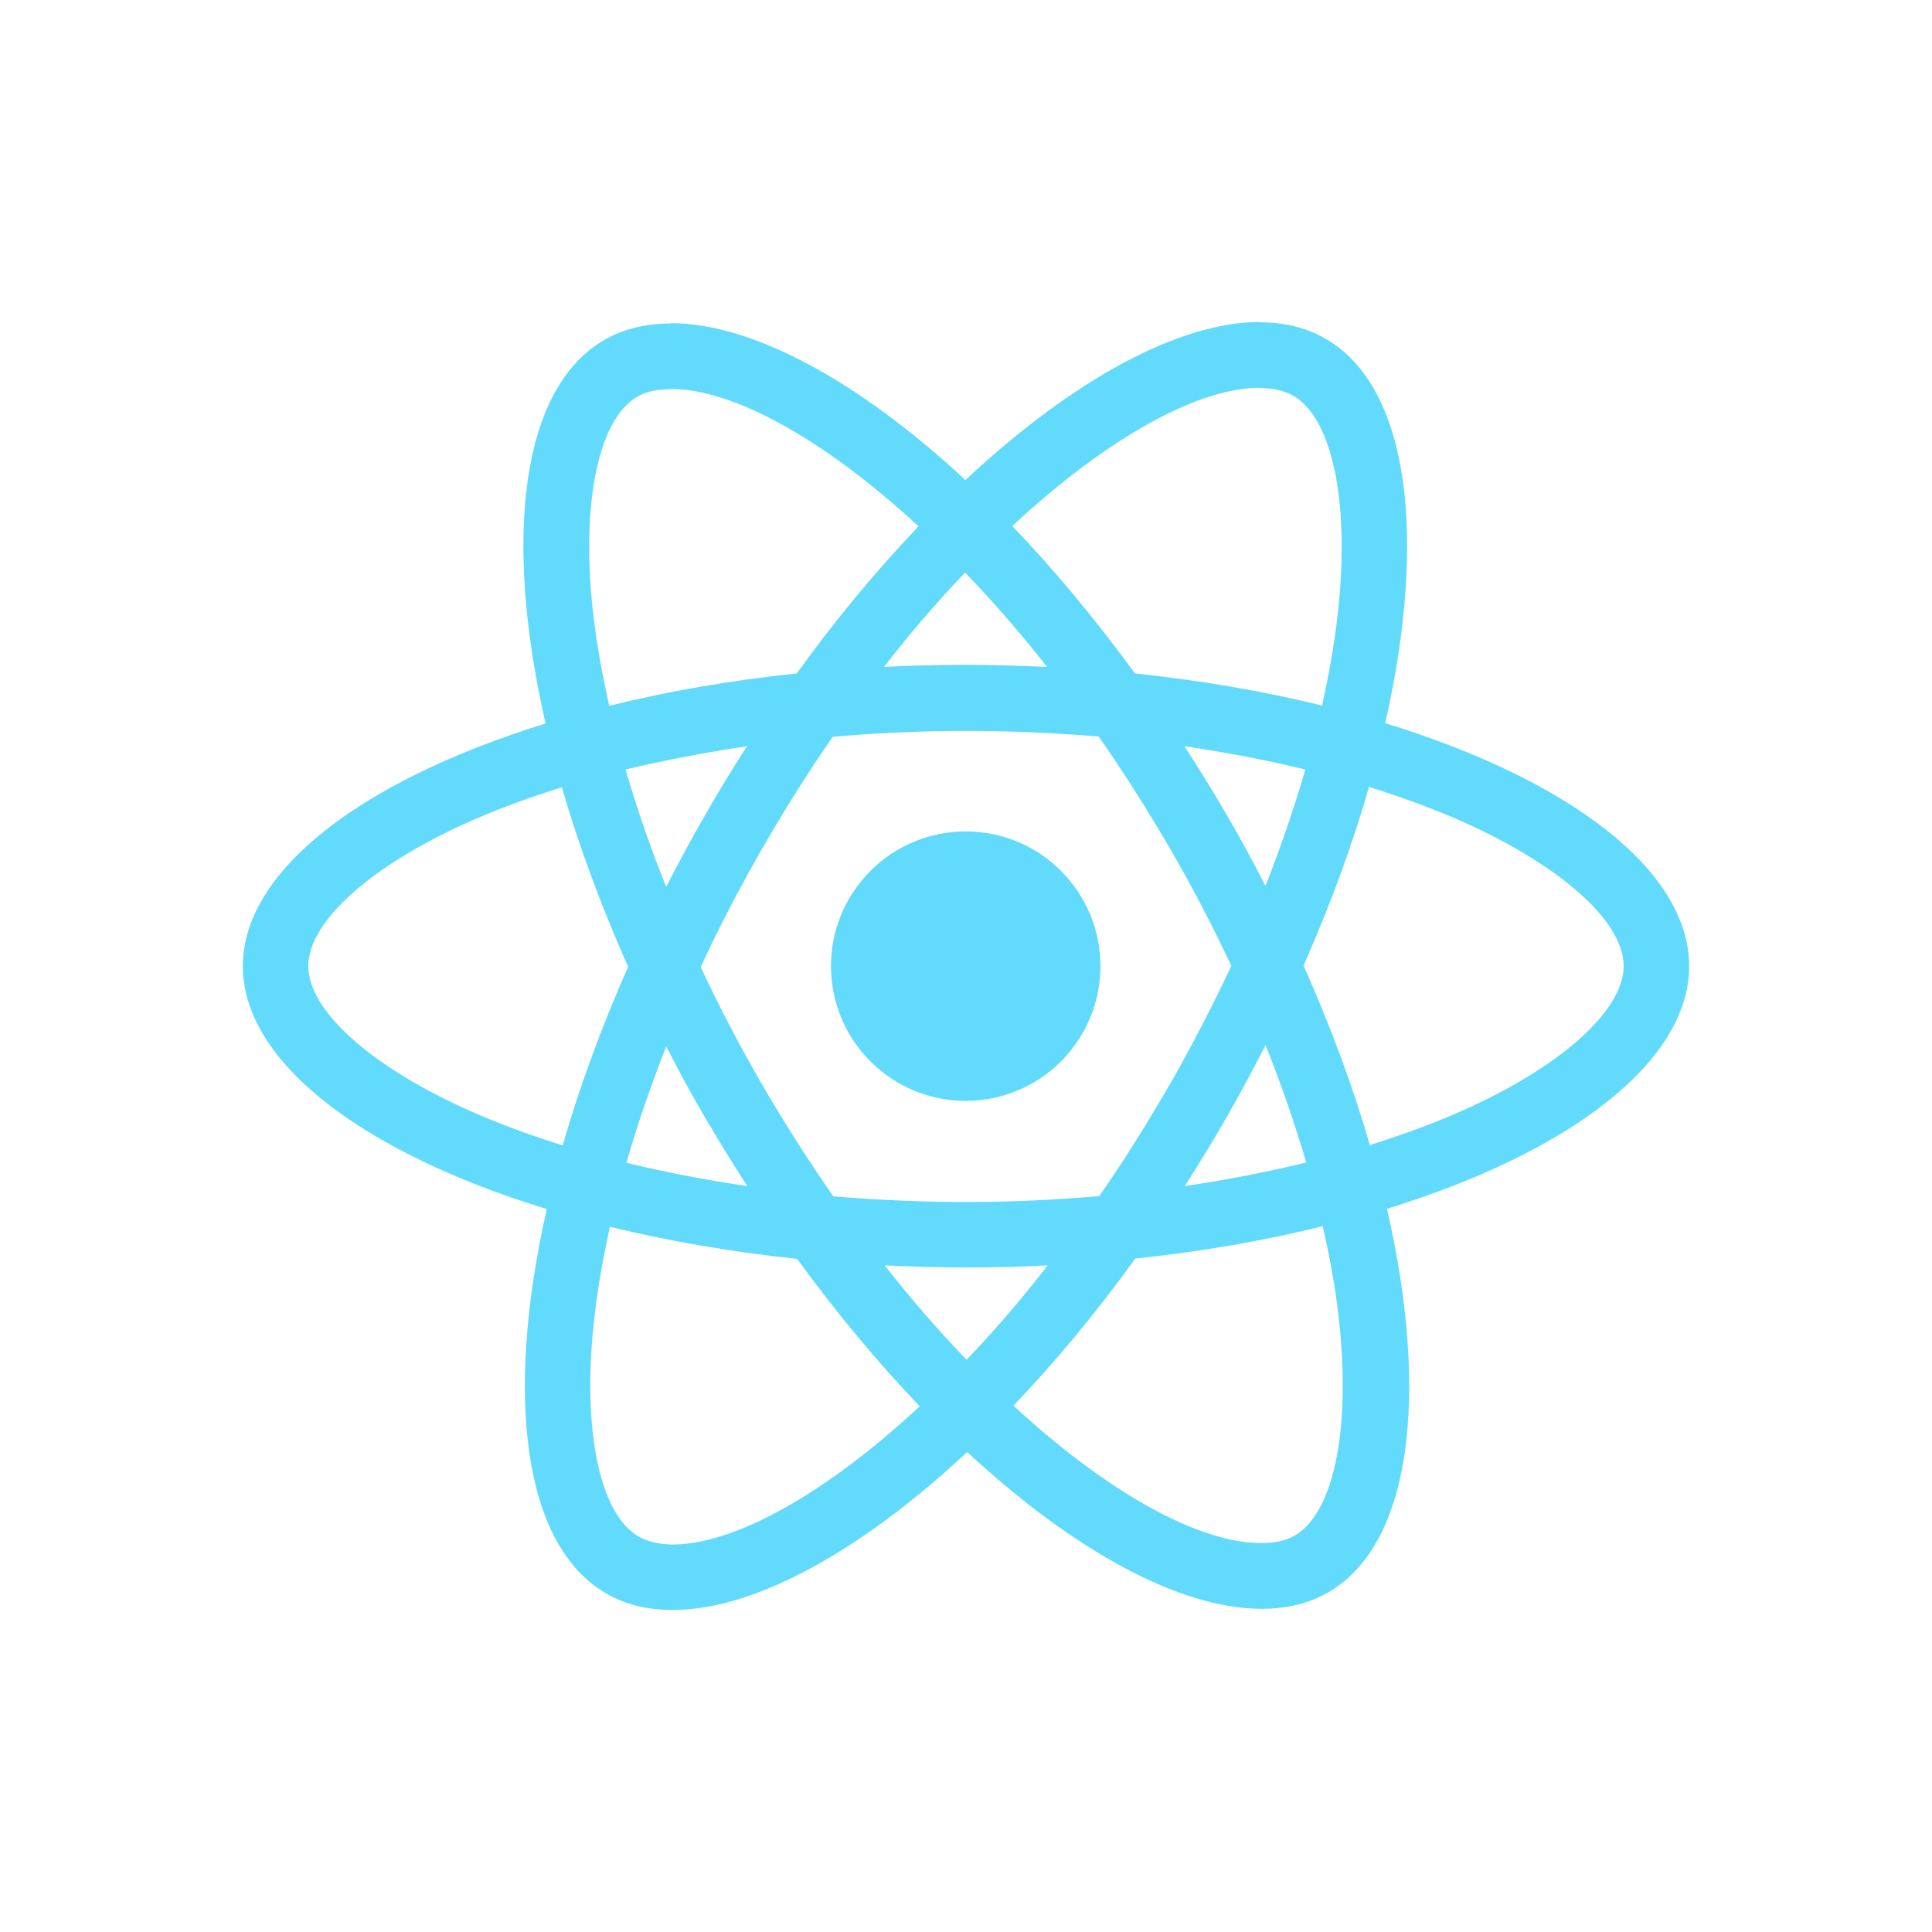
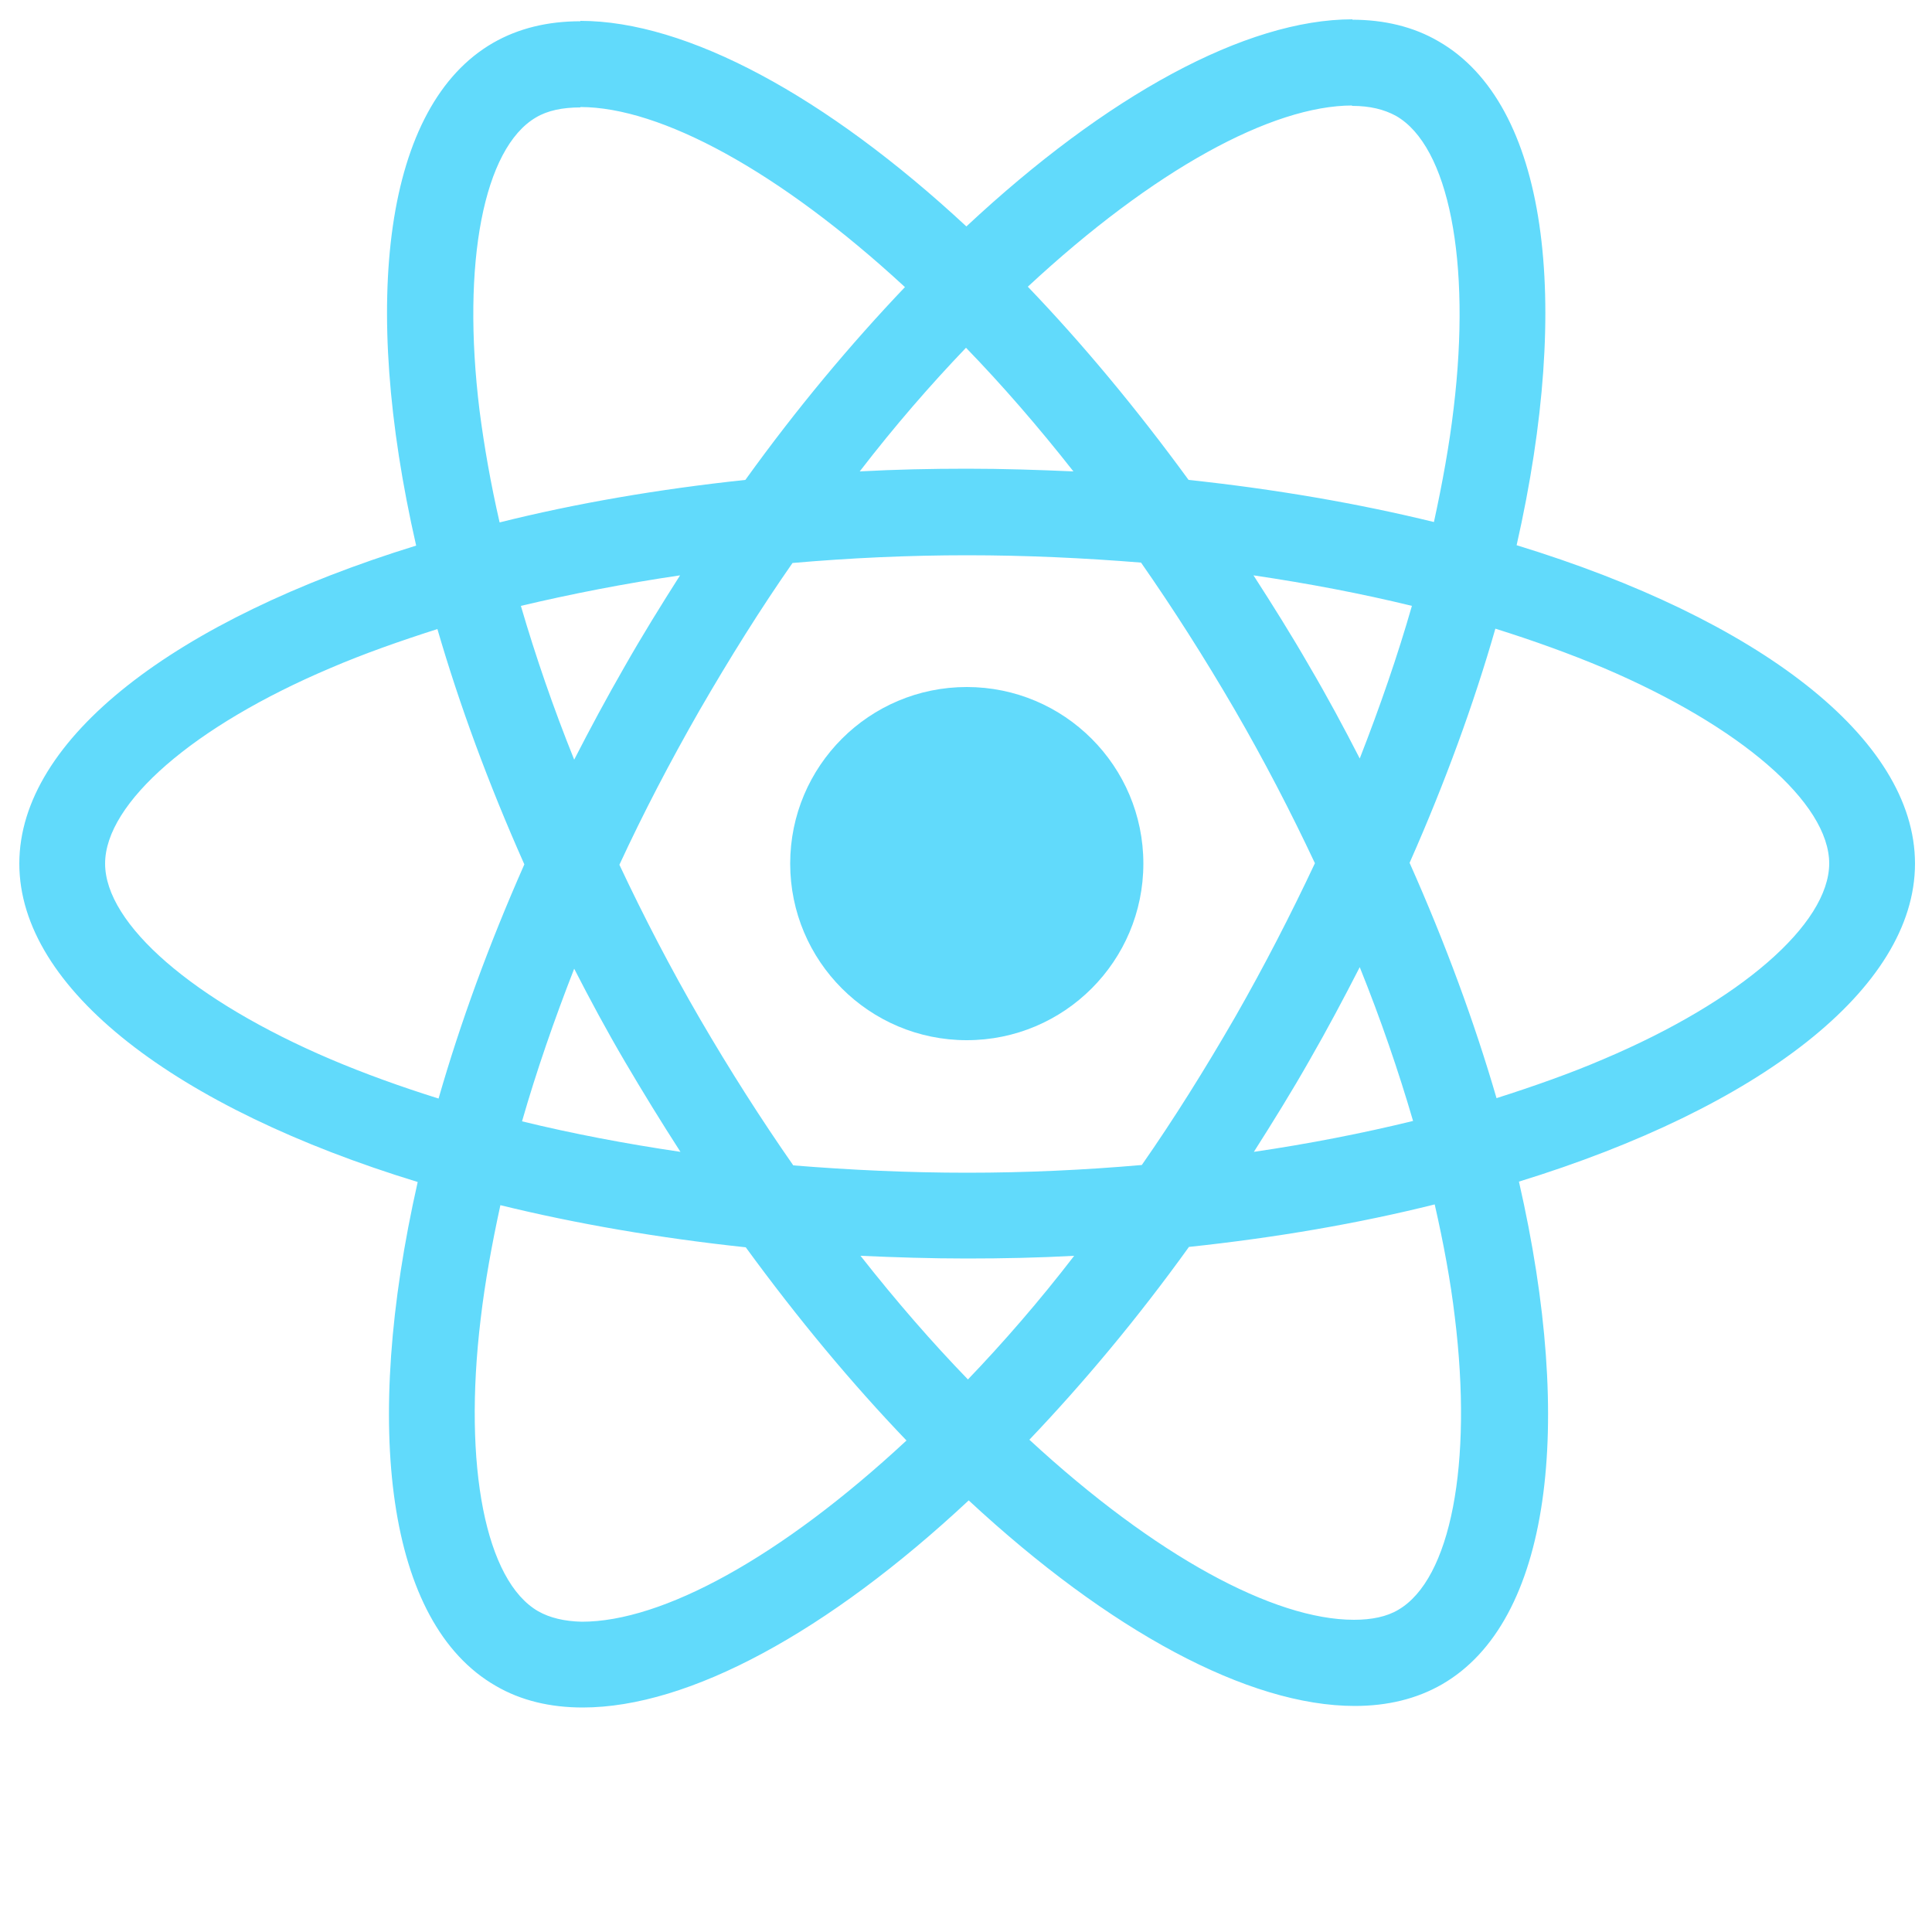
- <svg xmlns="http://www.w3.org/2000/svg" height="800" width="800" viewBox="-73.59 -109.225 637.78 655.35">
-   <g transform="translate(-175.7 -78)" fill="#61DAFB">
+ <svg xmlns="http://www.w3.org/2000/svg" height="800" width="800" viewBox="20 -5 450 500" fill="#61DAFB">
+   <g transform="translate(-175.7 -78)">
    <path d="M666.3 296.5c0-32.5-40.7-63.3-103.1-82.4 14.4-63.6 8-114.2-20.2-130.4-6.5-3.8-14.1-5.6-22.4-5.6v22.3c4.6 0 8.3.9 11.4 2.6 13.6 7.8 19.5 37.5 14.9 75.7-1.1 9.4-2.9 19.3-5.1 29.4-19.6-4.8-41-8.5-63.5-10.9-13.5-18.5-27.5-35.3-41.6-50 32.6-30.3 63.2-46.9 84-46.9V78c-27.5 0-63.5 19.6-99.9 53.6-36.4-33.8-72.4-53.2-99.9-53.2v22.3c20.7 0 51.4 16.5 84 46.6-14 14.7-28 31.4-41.3 49.9-22.6 2.4-44 6.1-63.6 11-2.3-10-4-19.7-5.2-29-4.7-38.2 1.1-67.9 14.6-75.8 3-1.8 6.9-2.6 11.5-2.6V78.5c-8.4 0-16 1.8-22.6 5.6-28.1 16.2-34.4 66.7-19.9 130.1-62.2 19.2-102.7 49.9-102.7 82.3 0 32.5 40.7 63.3 103.1 82.4-14.4 63.6-8 114.2 20.2 130.4 6.5 3.8 14.1 5.6 22.5 5.6 27.5 0 63.5-19.6 99.9-53.6 36.4 33.8 72.4 53.2 99.9 53.2 8.4 0 16-1.8 22.6-5.6 28.1-16.2 34.4-66.7 19.9-130.1 62-19.1 102.5-49.9 102.5-82.3zm-130.2-66.7c-3.7 12.9-8.3 26.2-13.5 39.5-4.1-8-8.4-16-13.1-24-4.6-8-9.5-15.8-14.4-23.4 14.2 2.1 27.9 4.7 41 7.9zm-45.8 106.5c-7.8 13.5-15.8 26.3-24.1 38.2-14.9 1.3-30 2-45.2 2-15.1 0-30.2-.7-45-1.9-8.3-11.9-16.4-24.6-24.2-38-7.6-13.1-14.5-26.4-20.8-39.8 6.2-13.4 13.2-26.8 20.7-39.9 7.8-13.5 15.8-26.3 24.1-38.2 14.9-1.3 30-2 45.2-2 15.1 0 30.2.7 45 1.9 8.3 11.9 16.4 24.6 24.2 38 7.6 13.1 14.5 26.4 20.8 39.8-6.3 13.4-13.2 26.8-20.7 39.9zm32.3-13c5.4 13.4 10 26.8 13.8 39.8-13.1 3.2-26.9 5.9-41.2 8 4.9-7.7 9.8-15.6 14.4-23.7 4.6-8 8.9-16.1 13-24.1zM421.2 430c-9.3-9.6-18.6-20.3-27.8-32 9 .4 18.2.7 27.5.7 9.4 0 18.7-.2 27.8-.7-9 11.7-18.3 22.4-27.5 32zm-74.4-58.9c-14.2-2.1-27.9-4.7-41-7.9 3.7-12.9 8.3-26.2 13.5-39.5 4.1 8 8.4 16 13.1 24 4.7 8 9.5 15.8 14.4 23.4zM420.7 163c9.3 9.6 18.6 20.3 27.8 32-9-.4-18.2-.7-27.5-.7-9.4 0-18.7.2-27.8.7 9-11.7 18.3-22.4 27.5-32zm-74 58.9c-4.9 7.7-9.8 15.6-14.4 23.7-4.6 8-8.9 16-13 24-5.4-13.4-10-26.8-13.8-39.8 13.1-3.1 26.9-5.8 41.2-7.9zm-90.5 125.2c-35.4-15.1-58.3-34.9-58.3-50.6 0-15.7 22.9-35.6 58.3-50.6 8.6-3.7 18-7 27.7-10.1 5.7 19.6 13.2 40 22.5 60.9-9.2 20.8-16.6 41.1-22.2 60.6-9.9-3.1-19.3-6.5-28-10.2zM310 490c-13.6-7.8-19.5-37.5-14.9-75.7 1.1-9.4 2.9-19.3 5.1-29.4 19.6 4.8 41 8.5 63.5 10.9 13.5 18.5 27.5 35.3 41.6 50-32.6 30.3-63.2 46.9-84 46.9-4.5-.1-8.3-1-11.3-2.7zm237.2-76.2c4.7 38.2-1.1 67.9-14.6 75.8-3 1.8-6.9 2.6-11.5 2.6-20.7 0-51.4-16.5-84-46.6 14-14.7 28-31.4 41.3-49.9 22.6-2.4 44-6.1 63.6-11 2.3 10.1 4.1 19.8 5.2 29.1zm38.5-66.7c-8.6 3.7-18 7-27.7 10.1-5.7-19.6-13.2-40-22.5-60.9 9.2-20.8 16.6-41.1 22.2-60.6 9.9 3.1 19.3 6.5 28.1 10.2 35.4 15.1 58.3 34.9 58.3 50.6-.1 15.7-23 35.6-58.4 50.6z" />
    <circle r="45.7" cy="296.5" cx="420.9" />
  </g>
</svg>
